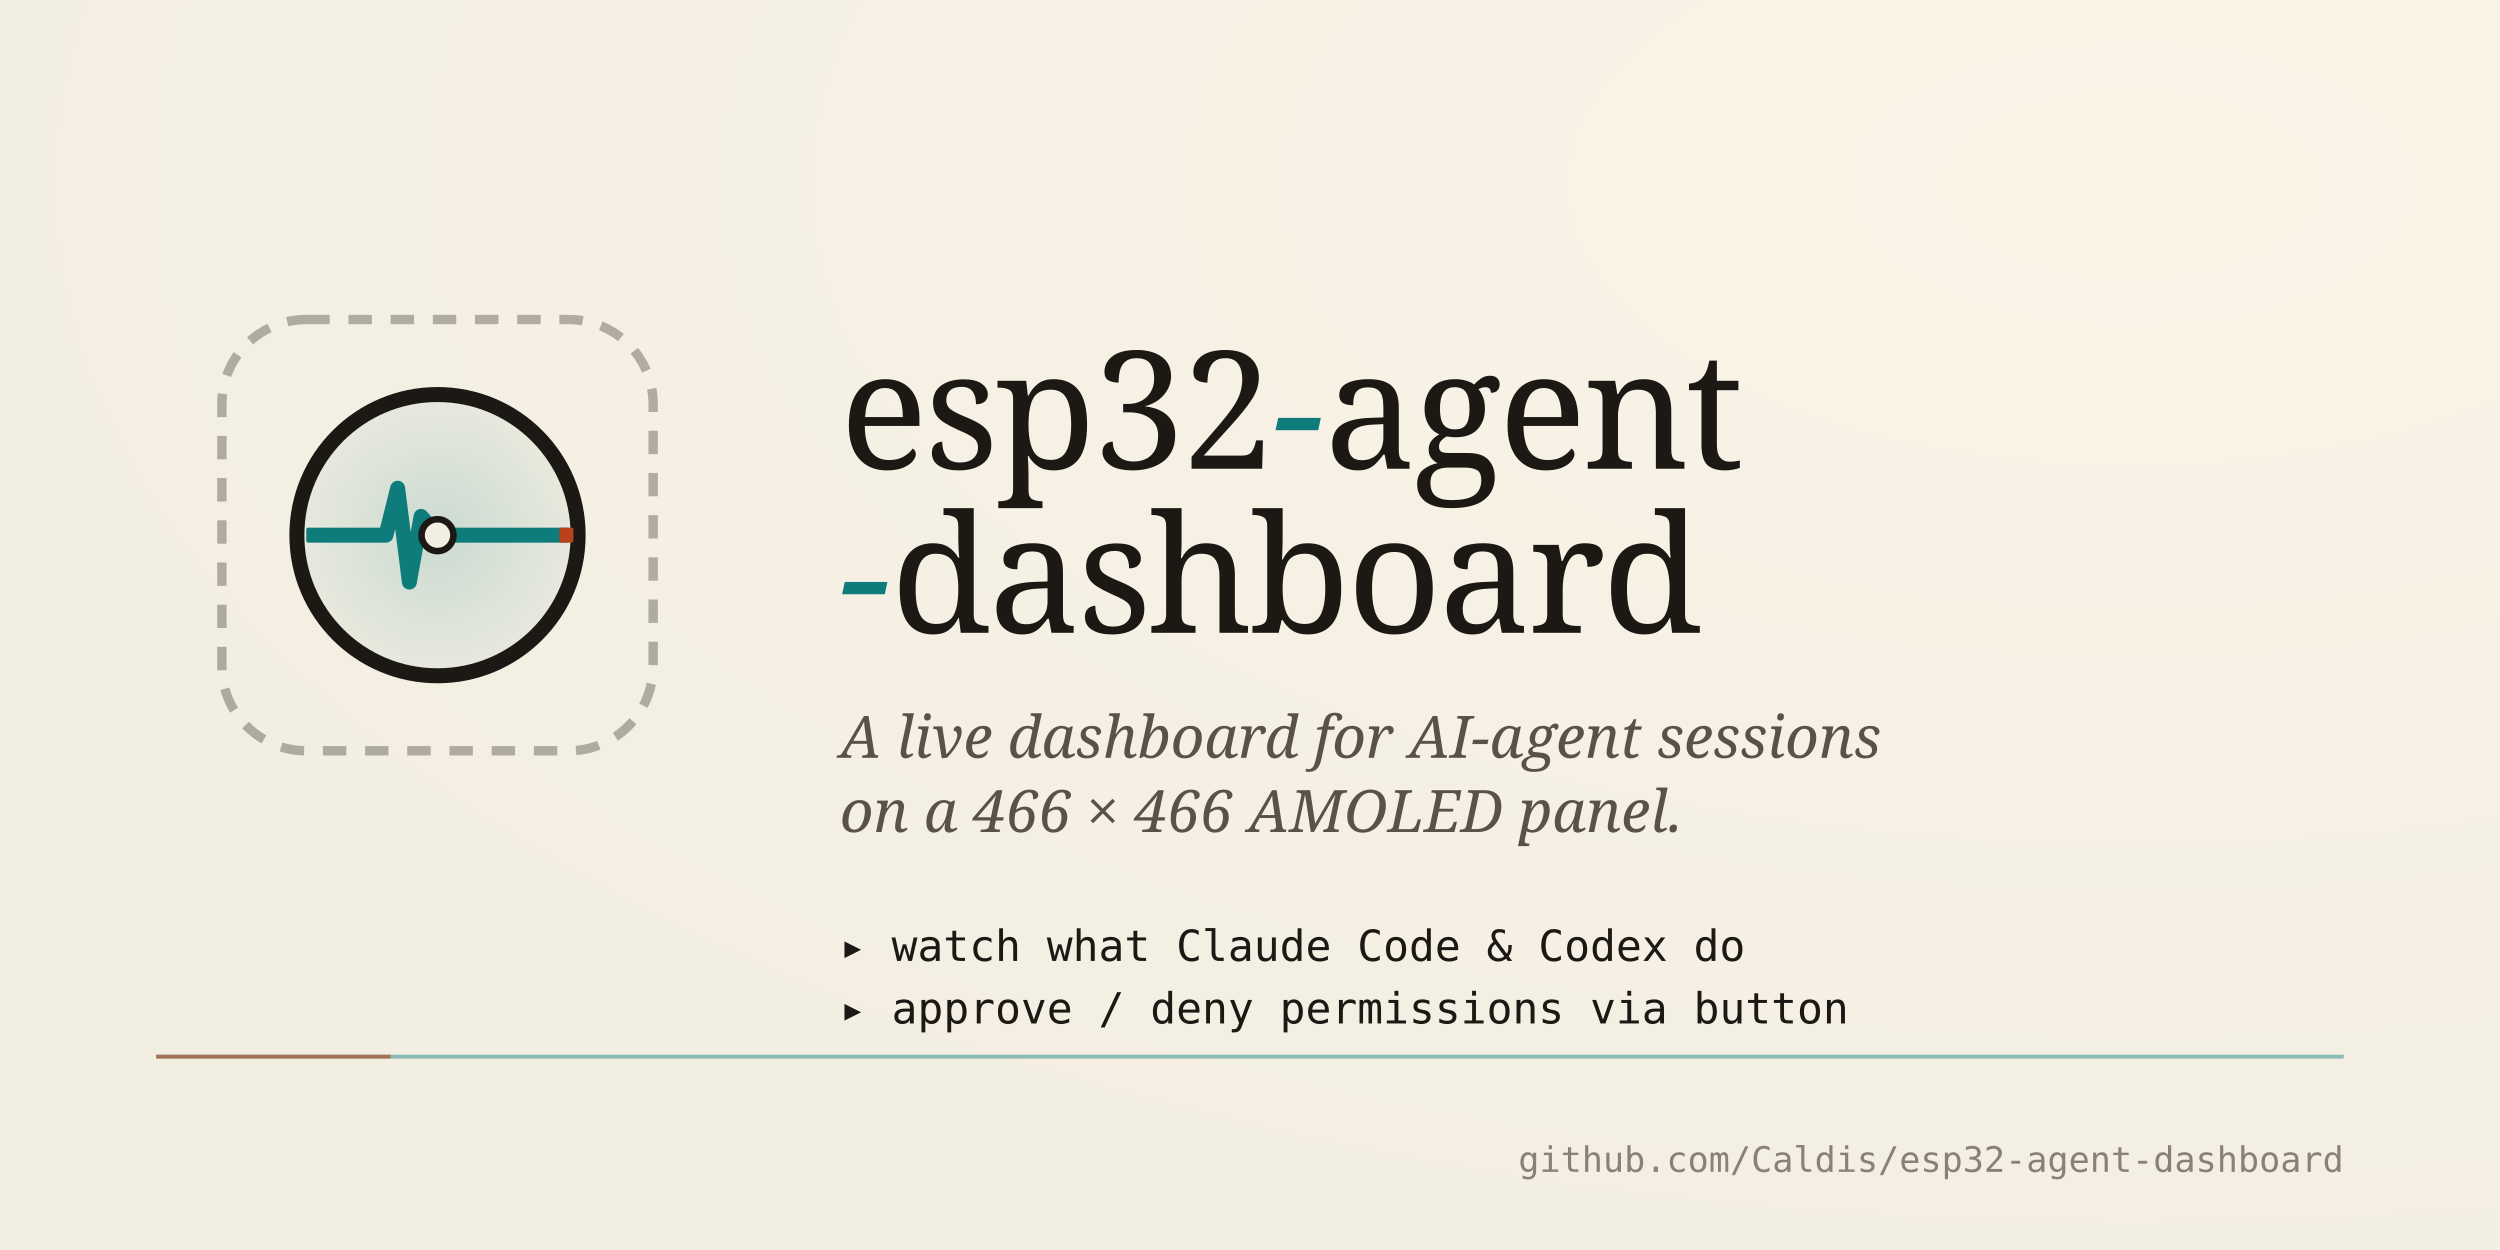
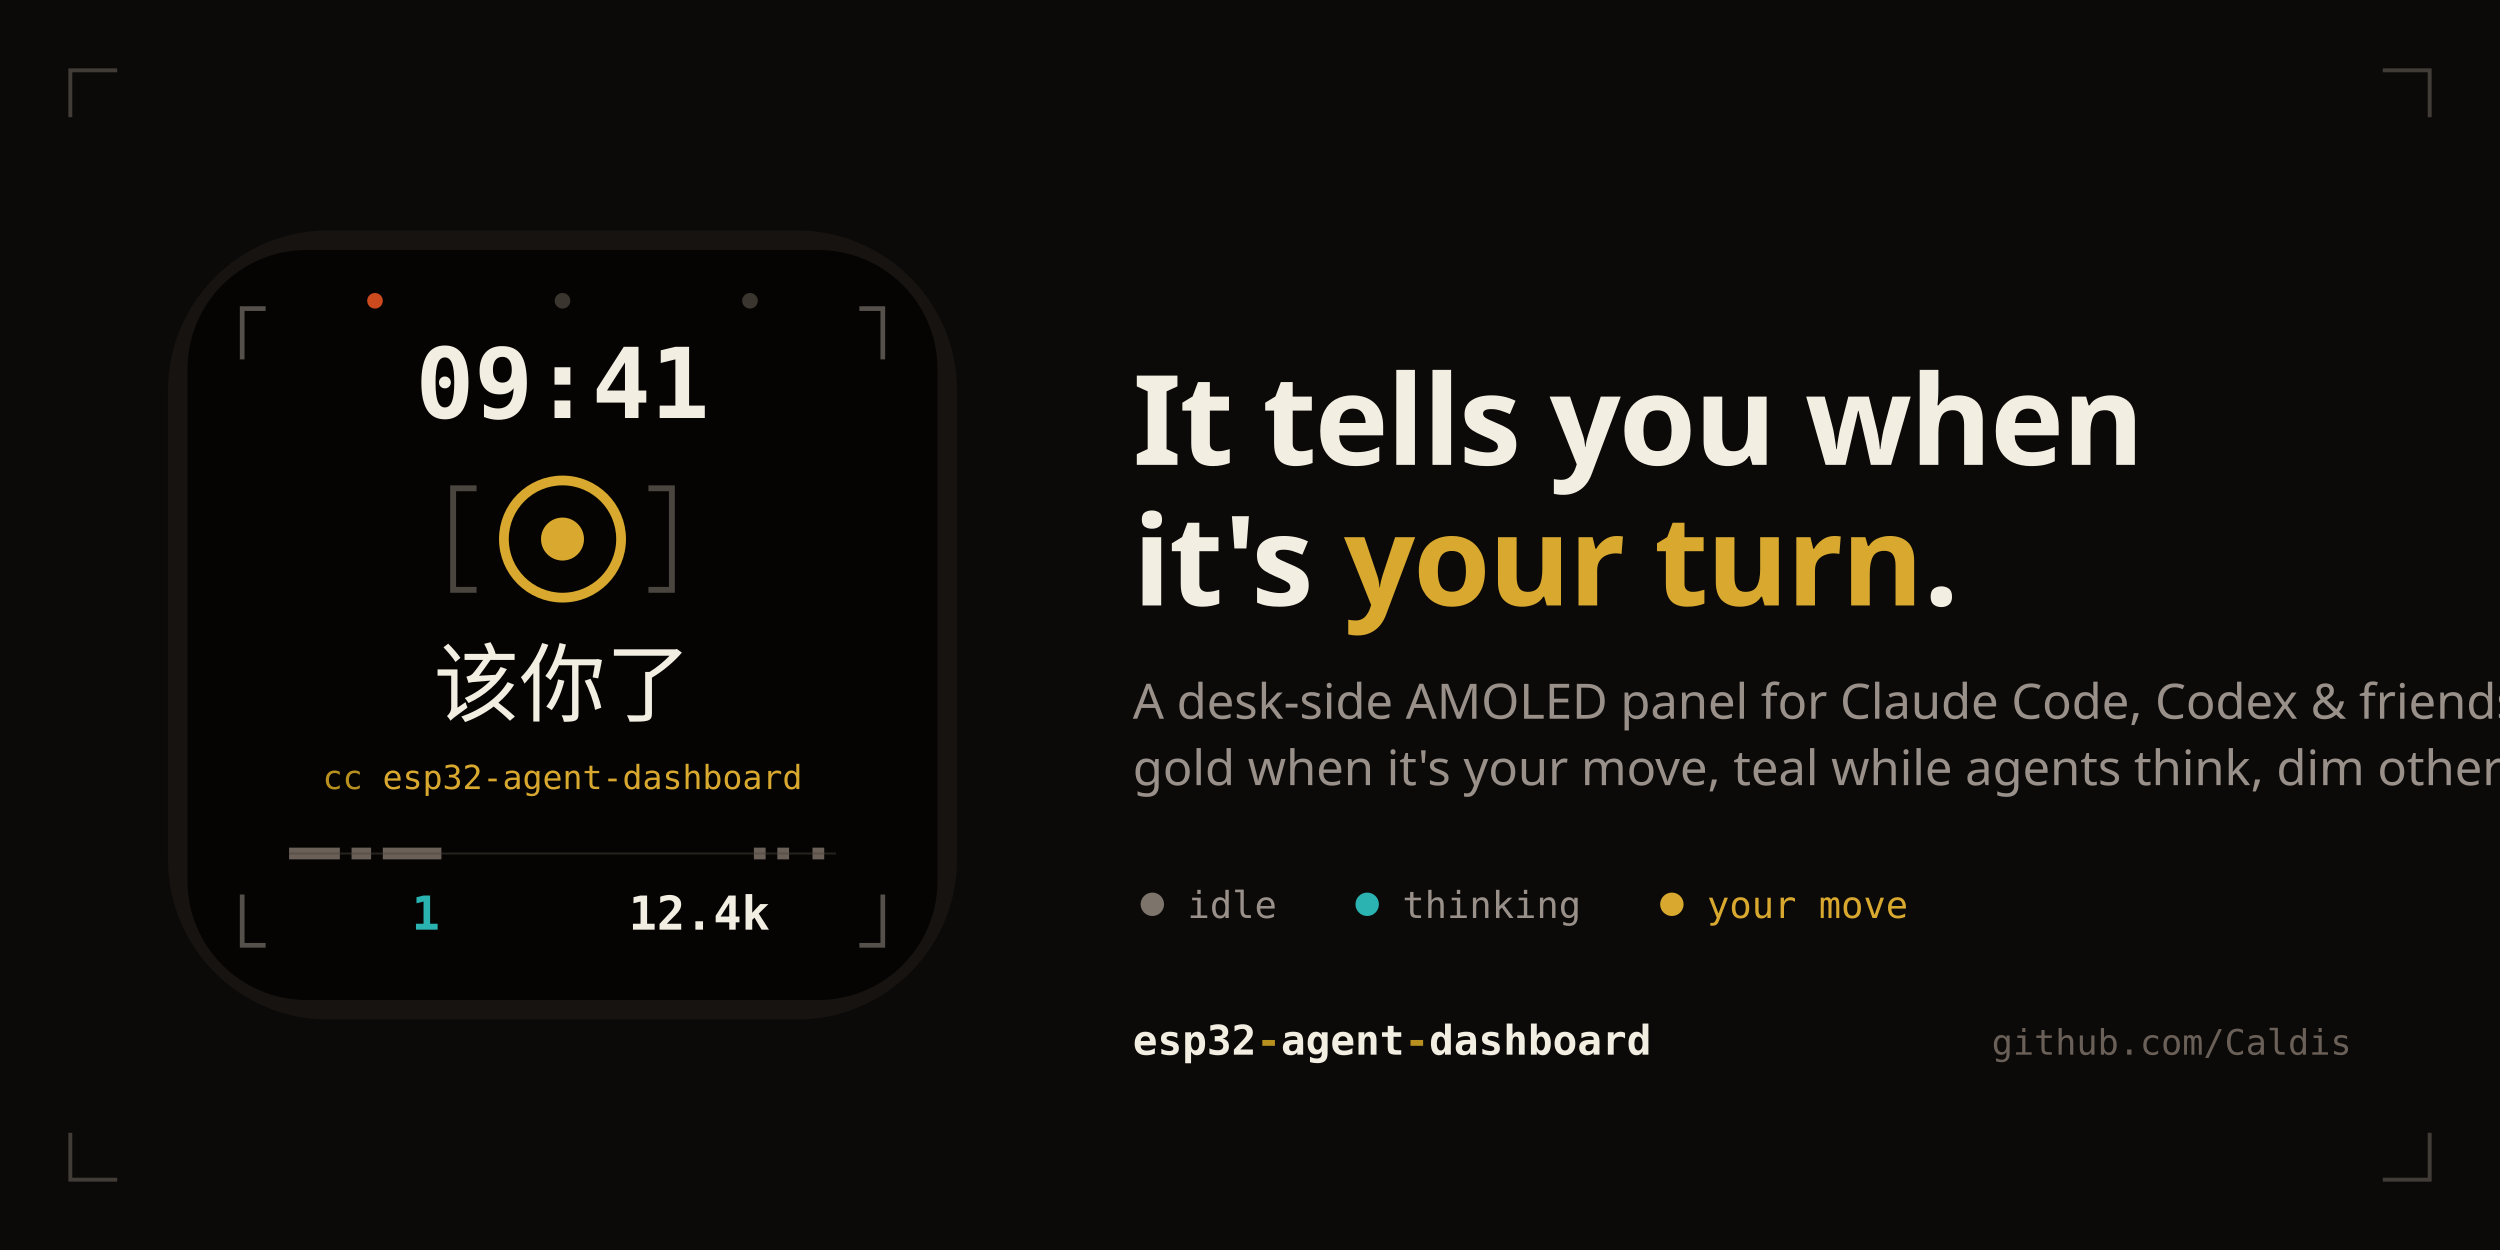
<svg xmlns="http://www.w3.org/2000/svg" viewBox="0 0 1280 640" role="img" aria-label="esp32-agent-dashboard social card">
-   <defs>
-     <radialGradient id="bg" cx="0.85" cy="0.15" r="0.9">
-       <stop offset="0%" stop-color="#f9f4e6" />
-       <stop offset="100%" stop-color="#f3eee2" />
-     </radialGradient>
-     <radialGradient id="screenGlow" cx="0.5" cy="0.5" r="0.7">
-       <stop offset="0%" stop-color="#0E7C7B" stop-opacity="0.18" />
-       <stop offset="100%" stop-color="#0E7C7B" stop-opacity="0" />
-     </radialGradient>
-   </defs>
-   <rect width="1280" height="640" fill="url(#bg)" />
-   <rect x="80" y="540" width="1120" height="2" fill="#0E7C7B" opacity="0.45" />
-   <rect x="80" y="540" width="120" height="2" fill="#b8431a" opacity="0.6" />
-   <g transform="translate(80, 130) scale(2.4)">
-     <rect x="14" y="14" width="92" height="92" rx="18" fill="none" stroke="#1c1814" stroke-width="2" stroke-dasharray="5 4" opacity="0.32" />
-     <circle cx="60" cy="60" r="30" fill="url(#screenGlow)" />
-     <circle cx="60" cy="60" r="30" fill="none" stroke="#1c1814" stroke-width="3.2" />
-     <rect x="32" y="58.4" width="13" height="3.2" rx="0.4" fill="#0E7C7B" />
-     <path d="M 45 60 L 49 60 L 51.5 50 L 54 70 L 56.5 56 L 60 60" fill="none" stroke="#0E7C7B" stroke-width="3.2" stroke-linecap="round" stroke-linejoin="round" />
-     <rect x="60" y="58.4" width="28" height="3.2" rx="0.4" fill="#0E7C7B" />
-     <circle cx="60" cy="60" r="3.4" fill="#f3eee2" stroke="#1c1814" stroke-width="1.4" />
-     <rect x="86" y="58.4" width="3" height="3.2" rx="0.4" fill="#b8431a" />
+   <rect width="1280" height="640" fill="#0b0a09" />
+   <g stroke="#5a514a" stroke-width="2" fill="none" opacity="0.7">
+     <path d="M 36 60 v -24 h 24" />
+     <path d="M 1244 60 v -24 h -24" />
+     <path d="M 36 580 v 24 h 24" />
+     <path d="M 1244 580 v 24 h -24" />
  </g>
-   <text x="430" y="240" font-family="'Fraunces', 'Iowan Old Style', Georgia, serif" font-size="84" font-weight="400" fill="#1c1814" letter-spacing="-1.6">esp32<tspan fill="#0E7C7B" font-style="italic">-</tspan>agent</text>
-   <text x="430" y="324" font-family="'Fraunces', 'Iowan Old Style', Georgia, serif" font-size="84" font-weight="400" fill="#1c1814" letter-spacing="-1.6">
-     <tspan fill="#0E7C7B" font-style="italic">-</tspan>dashboard</text>
-   <text x="430" y="388" font-family="'Fraunces', 'Iowan Old Style', Georgia, serif" font-size="30" font-style="italic" fill="#5a514a" font-weight="300">A live dashboard for AI-agent sessions</text>
-   <text x="430" y="426" font-family="'Fraunces', 'Iowan Old Style', Georgia, serif" font-size="30" font-style="italic" fill="#5a514a" font-weight="300">on a 466 × 466 AMOLED panel.</text>
-   <g font-family="'IBM Plex Mono', Consolas, monospace" font-size="22" fill="#1c1814">
-     <text x="430" y="492">▸ watch what Claude Code &amp; Codex do</text>
-     <text x="430" y="524">▸ approve / deny permissions via button</text>
+   <g transform="translate(96, 128)">
+     <rect x="-10" y="-10" width="404" height="404" rx="82" fill="#171310" />
+     <rect x="0" y="0" width="384" height="384" rx="61" fill="#050403" />
+     <circle cx="96" cy="26" r="4" fill="#cc4a1e" />
+     <circle cx="192" cy="26" r="4" fill="#3a352f" />
+     <circle cx="288" cy="26" r="4" fill="#3a352f" />
+     <text x="192" y="86" text-anchor="middle" font-family="'IBM Plex Mono', Consolas, monospace" font-size="50" font-weight="700" fill="#f3eee2">09:41</text>
+     <g stroke="#55504a" stroke-width="2.4" fill="none">
+       <path d="M 40 30 h -12 v 26" />
+       <path d="M 344 30 h 12 v 26" />
+       <path d="M 40 356 h -12 v -26" />
+       <path d="M 344 356 h 12 v -26" />
+     </g>
+     <g stroke="#4a453f" stroke-width="3" fill="none">
+       <path d="M 148 122 h -12 v 52 h 12" />
+       <path d="M 236 122 h 12 v 52 h -12" />
+     </g>
+     <circle cx="192" cy="148" r="30" fill="none" stroke="#d9a92f" stroke-width="5" />
+     <circle cx="192" cy="148" r="11" fill="#d9a92f" />
+     <text x="192" y="238" text-anchor="middle" font-family="'Noto Sans SC', 'PingFang SC', 'Microsoft YaHei', sans-serif" font-size="44" font-weight="500" fill="#f3eee2">该你了</text>
+     <text x="192" y="276" text-anchor="middle" font-family="'IBM Plex Mono', Consolas, monospace" font-size="17" fill="#d9a92f">
+       <tspan fill="#b89020">cc</tspan>  esp32-agent-dashboard</text>
+     <g fill="#6a6058">
+       <rect x="52" y="306" width="26" height="6" />
+       <rect x="84" y="306" width="10" height="6" />
+       <rect x="100" y="306" width="30" height="6" />
+       <rect x="290" y="306" width="6" height="6" />
+       <rect x="302" y="306" width="6" height="6" />
+       <rect x="320" y="306" width="6" height="6" />
+     </g>
+     <rect x="52" y="308.5" width="280" height="1" fill="#47423c" opacity="0.5" />
+     <text x="122" y="348" text-anchor="middle" font-family="'IBM Plex Mono', Consolas, monospace" font-size="24" font-weight="700" fill="#2bb3b1">1</text>
+     <text x="262" y="348" text-anchor="middle" font-family="'IBM Plex Mono', Consolas, monospace" font-size="24" font-weight="700" fill="#f3eee2">12.4k</text>
  </g>
-   <text x="1200" y="600" text-anchor="end" font-family="'IBM Plex Mono', Consolas, monospace" font-size="18" fill="#8a807a">github.com/Caldis/esp32-agent-dashboard</text>
+   <text x="580" y="238" font-family="'Archivo', 'Segoe UI', sans-serif" font-size="64" font-weight="750" letter-spacing="-1" fill="#f3eee2">It tells you when</text>
+   <text x="580" y="310" font-family="'Archivo', 'Segoe UI', sans-serif" font-size="64" font-weight="750" letter-spacing="-1" fill="#f3eee2">it's <tspan fill="#d9a92f">your turn</tspan>.</text>
+   <text x="580" y="368" font-family="'Instrument Sans', 'Segoe UI', sans-serif" font-size="25" fill="#9a908a">A desk-side AMOLED panel for Claude Code, Codex &amp; friends —</text>
+   <text x="580" y="402" font-family="'Instrument Sans', 'Segoe UI', sans-serif" font-size="25" fill="#9a908a">gold when it's your move, teal while agents think, dim otherwise.</text>
+   <g font-family="'IBM Plex Mono', Consolas, monospace" font-size="19">
+     <circle cx="590" cy="463" r="6" fill="#7d746c" />
+     <text x="608" y="470" fill="#9a908a">idle</text>
+     <circle cx="700" cy="463" r="6" fill="#2bb3b1" />
+     <text x="718" y="470" fill="#9a908a">thinking</text>
+     <circle cx="856" cy="463" r="6" fill="#d9a92f" />
+     <text x="874" y="470" fill="#d9a92f">your move</text>
+   </g>
+   <text x="580" y="540" font-family="'IBM Plex Mono', Consolas, monospace" font-size="21" font-weight="600" fill="#f3eee2">esp32<tspan fill="#b89020">-</tspan>agent<tspan fill="#b89020">-</tspan>dashboard</text>
+   <text x="1204" y="540" text-anchor="end" font-family="'IBM Plex Mono', Consolas, monospace" font-size="18" fill="#6a6058">github.com/Caldis</text>
</svg>
